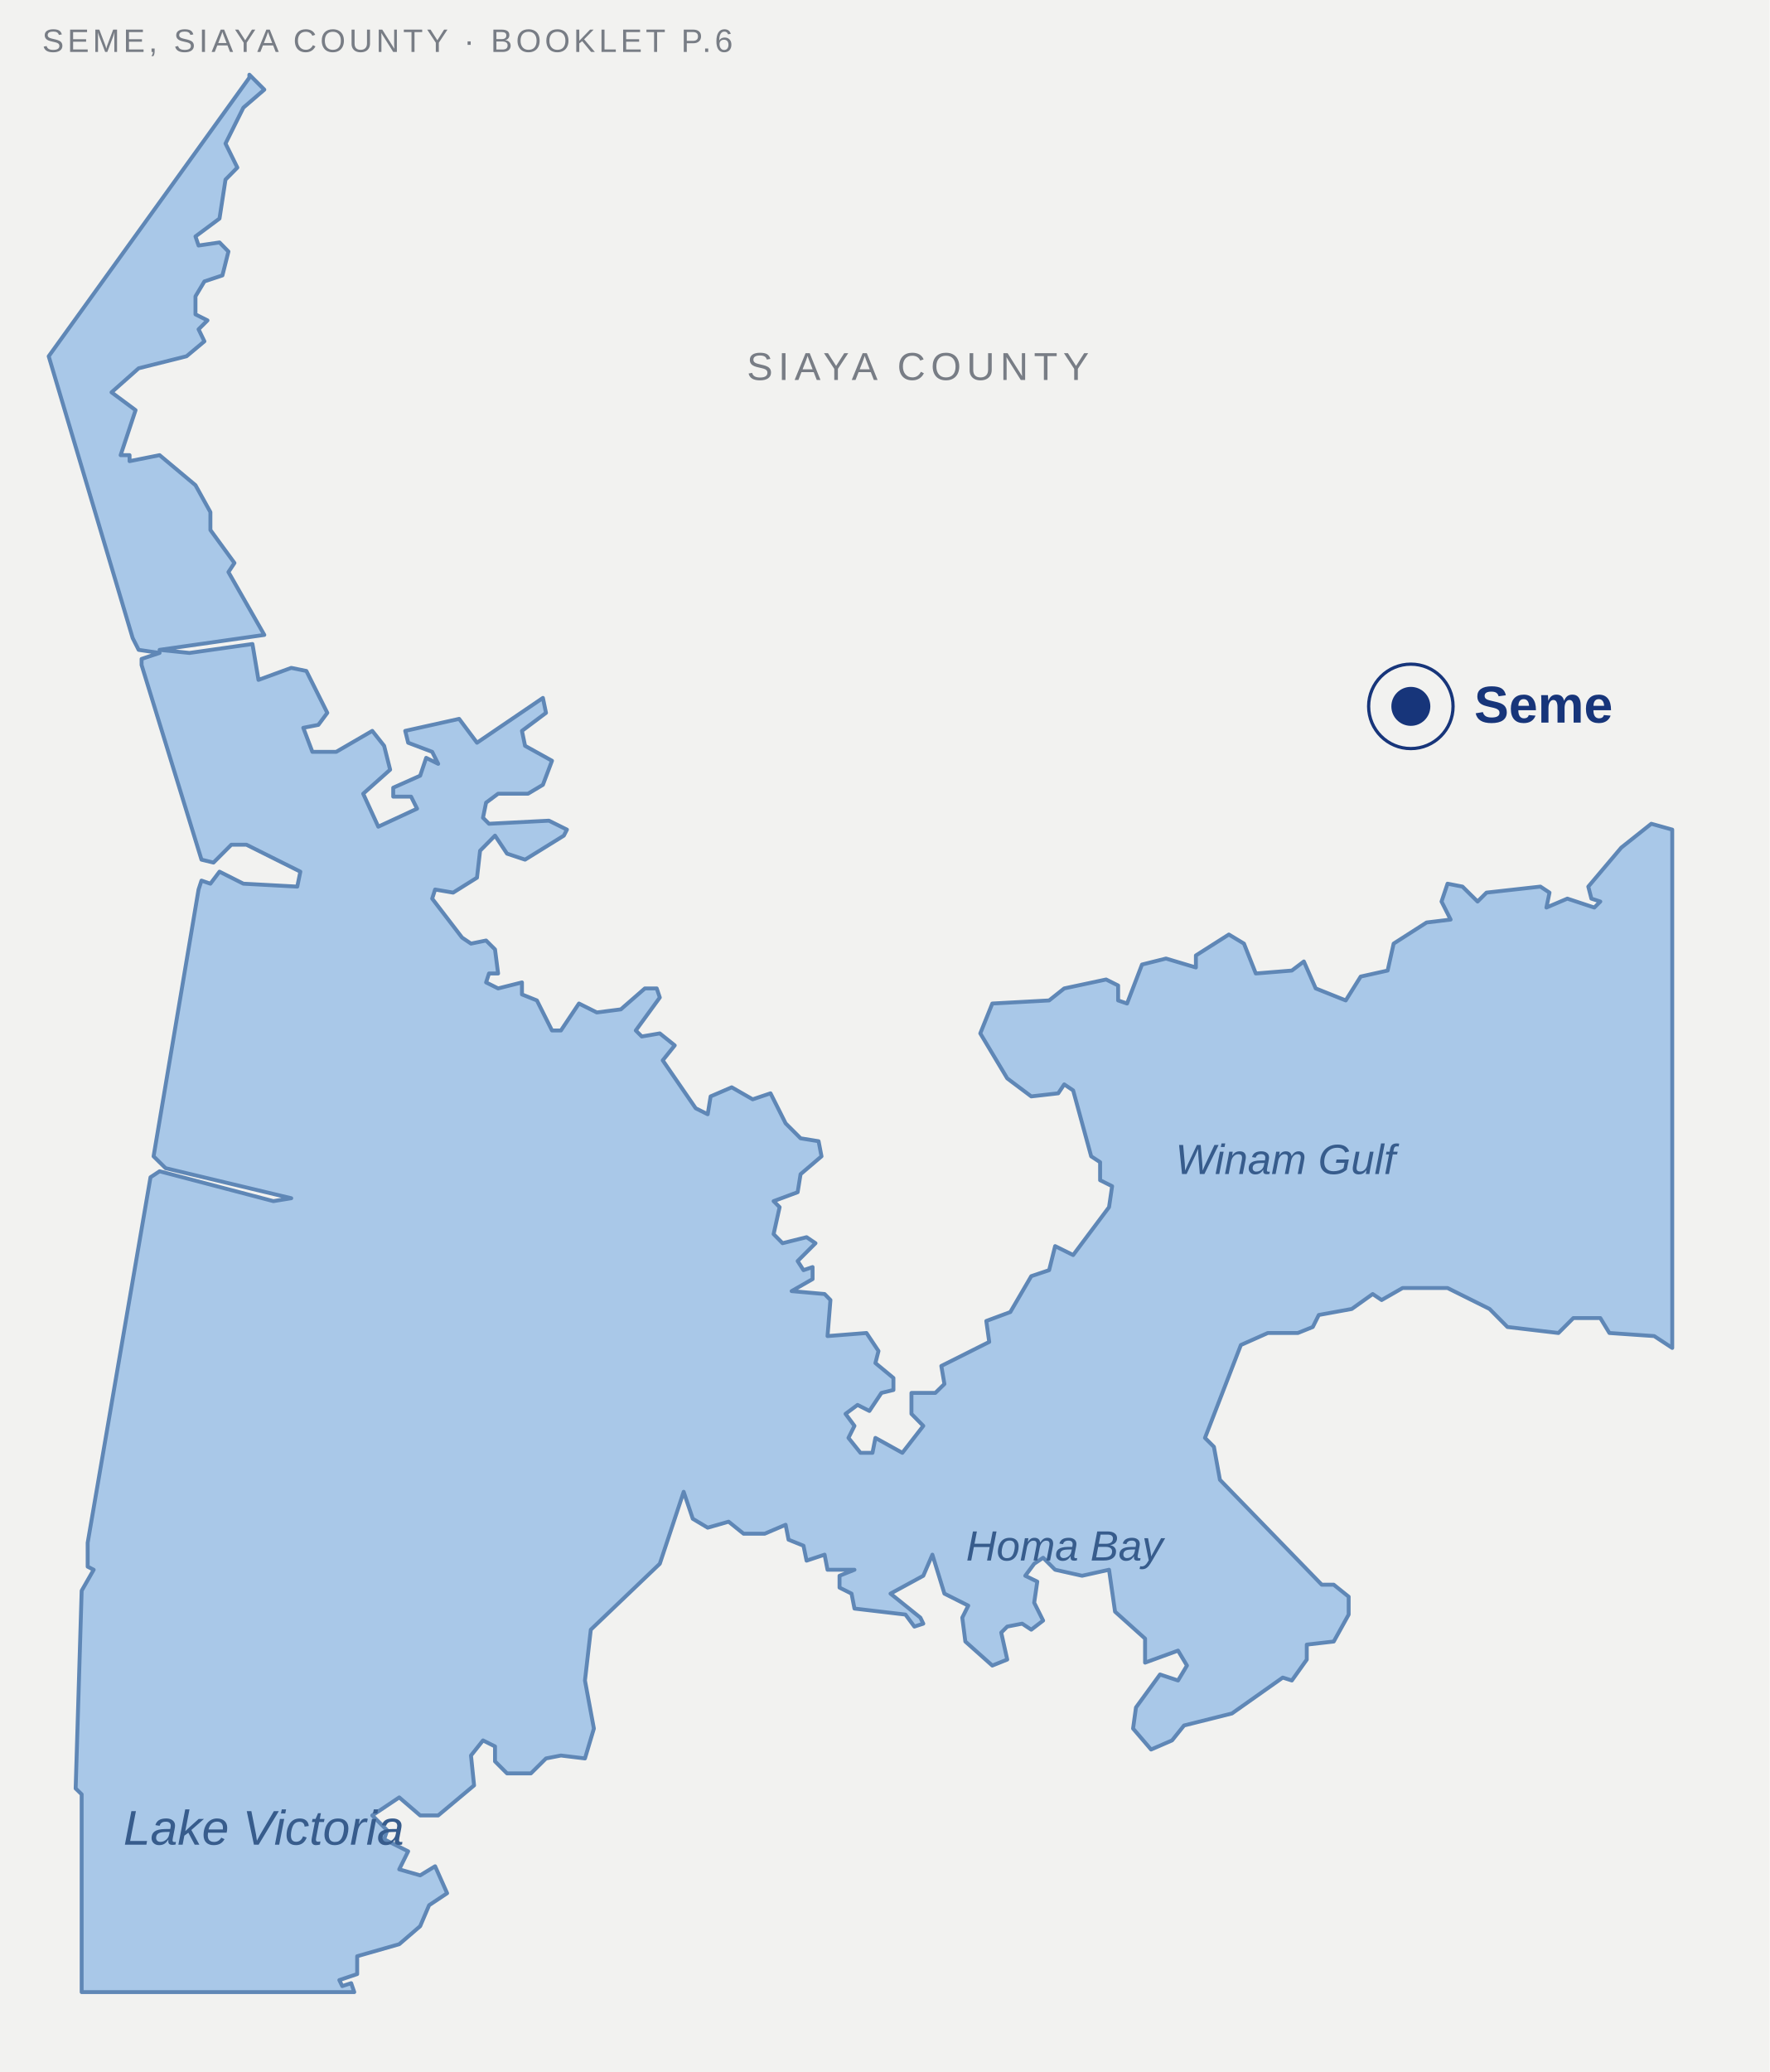
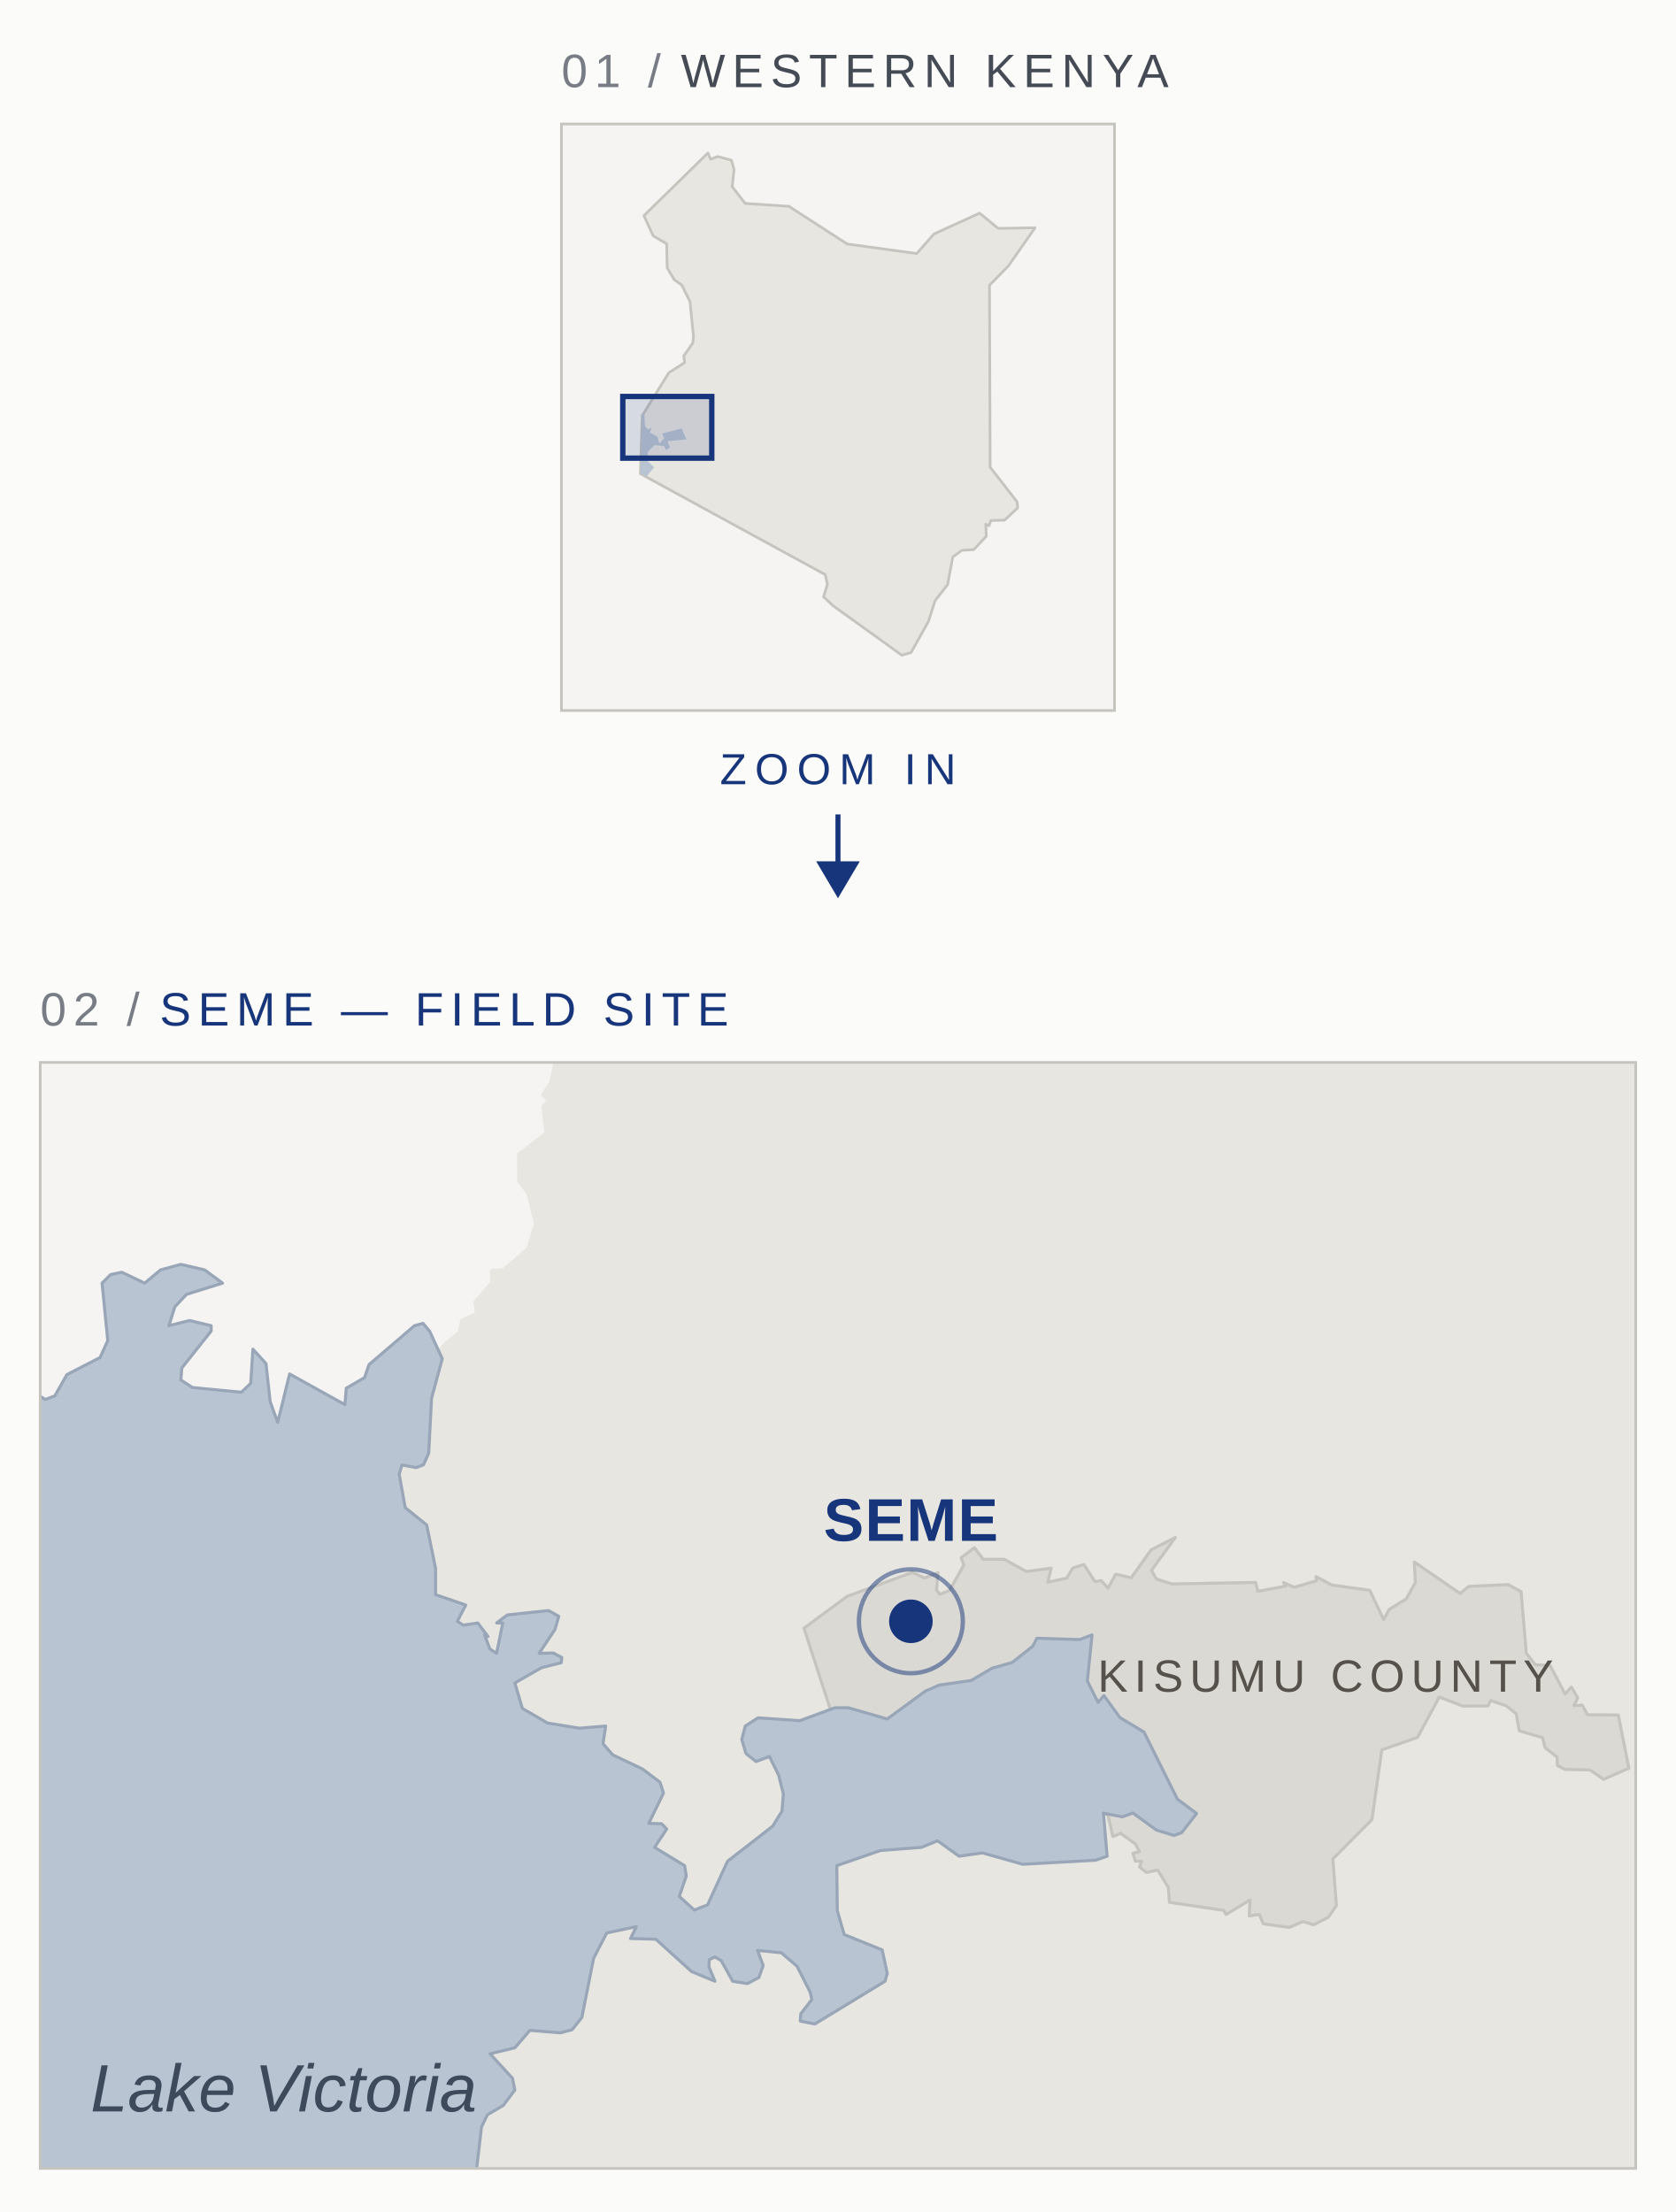
- <svg xmlns="http://www.w3.org/2000/svg" font-family="Geist, system-ui, -apple-system, Segoe UI, Helvetica Neue, Arial, sans-serif" viewBox="-30 -46 1090 1276" width="1000" role="img" aria-label="Locator map. Blue is Lake Victoria and its Winam Gulf; the warm tone is land. Seme sits on the north east shore of the gulf, in Siaya County, western Kenya.">
-   <rect x="-30" y="-46" width="1090" height="1276" fill="#f2f2f0" />
-   <path d="M123.6,0.0L132.8,9.2L119.9,20.3L108.9,42.4L116.2,57.2L108.9,64.6L105.2,88.6L90.4,99.6L92.3,105.2L105.2,103.3L110.7,108.9L107.0,123.6L95.9,127.3L90.4,136.5L90.4,147.6L97.8,151.3L92.3,156.8L95.9,164.2L84.9,173.4L55.4,180.8L38.7,195.6L53.5,206.6L44.3,234.3L49.8,234.3L49.8,238.0L68.3,234.3L90.4,252.8L99.6,269.4L99.6,280.4L114.4,300.7L110.7,306.3L132.8,345.0L68.3,354.2L86.7,356.1L125.5,350.6L129.2,372.7L149.4,365.3L158.7,367.2L171.6,393.0L166.1,400.4L156.8,402.2L162.4,417.0L177.1,417.0L199.3,404.1L206.6,413.3L210.3,428.0L193.7,442.8L203.0,463.1L226.9,452.0L223.2,444.6L212.2,444.6L212.2,439.1L228.8,431.7L232.5,420.7L239.9,424.4L236.2,417.0L221.4,411.4L219.6,404.1L252.8,396.7L263.8,411.4L304.4,383.8L306.3,393.0L291.5,404.1L293.4,413.3L310.0,422.5L304.4,437.3L295.2,442.8L276.8,442.8L269.4,448.3L267.5,457.6L271.2,461.3L308.1,459.4L319.2,464.9L317.3,468.6L293.4,483.4L282.3,479.7L274.9,468.6L265.7,477.9L263.8,494.5L249.1,503.7L238.0,501.8L236.2,507.4L254.6,531.4L260.1,535.1L269.4,533.2L274.9,538.7L276.8,553.5L271.2,553.5L269.4,559.0L276.8,562.7L291.5,559.0L291.5,566.4L300.7,570.1L310.0,588.6L315.5,588.6L326.6,572.0L337.6,577.5L352.4,575.6L367.2,562.7L374.5,562.7L376.4,568.3L361.6,588.6L365.3,592.3L376.4,590.4L385.6,597.8L378.2,607.0L398.5,636.5L405.9,640.2L407.7,629.2L420.7,623.6L433.6,631.0L444.6,627.3L453.9,645.8L463.1,655.0L474.2,656.8L476.0,666.1L463.1,677.1L461.3,688.2L446.5,693.7L450.2,697.4L446.5,714.0L452.0,719.6L466.8,715.9L472.3,719.6L461.3,730.6L464.9,736.2L470.5,734.3L470.5,741.7L457.6,749.1L477.9,750.9L481.5,754.6L479.7,776.8L503.7,774.9L511.1,786.0L509.2,793.4L520.3,802.6L520.3,810.0L512.9,811.8L505.5,822.9L498.2,819.2L490.8,824.7L496.3,832.1L492.6,839.5L500.0,848.7L507.4,848.7L509.2,839.5L525.8,848.7L538.7,832.1L531.4,824.7L531.4,811.8L546.1,811.8L551.7,806.3L549.8,795.2L579.3,780.4L577.5,767.5L592.3,762.0L605.2,739.9L616.2,736.2L619.9,721.4L631.0,726.9L653.1,697.4L655.0,684.5L647.6,680.8L647.6,669.7L642.1,666.1L631.0,625.5L625.5,621.8L621.8,627.3L605.2,629.2L590.4,618.1L573.8,590.4L581.2,572.0L616.2,570.1L625.5,562.7L651.3,557.2L658.7,560.9L658.7,570.1L664.2,572.0L673.4,548.0L688.2,544.3L706.6,549.8L706.6,542.4L726.9,529.5L736.2,535.1L743.5,553.5L765.7,551.7L773.1,546.1L780.4,562.7L798.9,570.1L808.1,555.4L824.7,551.7L828.4,535.1L848.7,522.1L863.5,520.3L857.9,509.2L861.6,498.2L870.8,500.0L880.1,509.2L885.6,503.7L918.8,500.0L924.4,503.7L922.5,512.9L935.4,507.4L952.0,512.9L955.7,509.2L950.2,507.4L948.3,500.0L968.6,476.0L987.1,461.3L1000.0,464.9L1000.0,784.1L988.9,776.8L961.3,774.9L955.7,765.7L939.1,765.7L929.9,774.9L898.5,771.2L887.5,760.1L861.6,747.2L833.9,747.2L821.0,754.6L815.5,750.9L802.6,760.1L782.3,763.8L778.6,771.2L769.4,774.9L750.9,774.9L734.3,782.3L712.2,839.5L717.7,845.0L721.4,865.3L784.1,929.9L791.5,929.9L800.7,937.3L800.7,948.3L791.5,964.9L774.9,966.8L774.9,976.0L765.7,988.9L760.1,987.1L728.8,1009.2L699.3,1016.6L691.9,1025.8L679.0,1031.4L667.9,1018.5L669.7,1005.5L684.5,985.2L695.6,988.9L701.1,979.7L695.6,970.5L675.3,977.9L675.3,963.1L656.8,946.5L653.1,920.7L636.5,924.4L619.9,920.7L612.5,913.3L607.0,917.0L601.5,924.4L608.9,928.0L607.0,941.0L612.5,952.0L605.2,957.6L599.6,953.9L590.4,955.7L586.7,959.4L590.4,976.0L581.2,979.7L564.6,964.9L562.7,950.2L566.4,942.8L551.7,935.4L544.3,911.4L538.7,924.4L518.5,935.4L536.9,950.2L538.7,953.9L533.2,955.7L527.7,948.3L496.3,944.6L494.5,935.4L487.1,931.7L487.1,924.4L496.3,920.7L479.7,920.7L477.9,911.4L466.8,915.1L464.9,905.9L455.7,902.2L453.9,893.0L441.0,898.5L428.0,898.5L418.8,891.1L405.9,894.8L396.7,889.3L391.1,872.7L376.4,917.0L333.9,957.6L330.3,988.9L335.8,1018.5L330.3,1036.9L315.5,1035.1L306.3,1036.9L297.0,1046.1L282.3,1046.1L274.9,1038.7L274.9,1029.5L267.5,1025.8L260.1,1035.1L262.0,1053.5L239.9,1072.0L228.8,1072.0L215.9,1060.9L199.3,1072.0L208.5,1081.2L206.6,1086.7L221.4,1094.1L215.9,1105.2L228.8,1108.9L238.0,1103.3L245.4,1119.9L234.3,1127.3L228.8,1140.2L215.9,1151.3L190.0,1158.7L190.0,1169.7L179.0,1173.4L180.8,1177.1L186.3,1175.3L188.2,1180.8L20.3,1180.8L20.3,1059.0L16.6,1055.4L20.3,933.6L27.7,920.7L24.0,918.8L24.0,904.1L62.7,679.0L68.3,675.3L138.4,693.7L149.4,691.9L72.0,673.4L64.6,666.1L92.3,501.8L94.1,496.3L99.6,498.2L105.2,490.8L119.9,498.2L153.1,500.0L155.0,490.8L121.8,474.2L112.5,474.2L101.5,485.2L94.1,483.4L57.2,363.5L57.2,359.8L68.3,356.1L55.4,354.2L51.7,346.9L0.0,173.4L123.6,1.8Z" fill="#a9c8e8" stroke="#5f87b6" stroke-width="2.4" stroke-linejoin="round" />
-   <text x="-4" y="-14" class="m" font-size="20" letter-spacing="0.11em" fill="#787d85">SEME, SIAYA COUNTY · BOOKLET P.6</text>
-   <text x="430" y="188" class="s" font-size="24" letter-spacing="0.14em" fill="#787d85">SIAYA COUNTY</text>
-   <circle cx="839" cy="389" r="26" fill="none" stroke="#17357a" stroke-width="2" />
-   <circle cx="839" cy="389" r="12" fill="#17357a" />
-   <text x="878" y="399" class="s" font-size="32" font-weight="600" fill="#17357a">Seme</text>
-   <text x="694" y="677" class="s" font-size="26" font-style="italic" fill="#375c8c">Winam Gulf</text>
-   <text x="565" y="915" class="s" font-size="26" font-style="italic" fill="#375c8c">Homa Bay</text>
-   <text x="46" y="1090" class="s" font-size="30" font-style="italic" fill="#375c8c">Lake Victoria</text>
+ <svg xmlns="http://www.w3.org/2000/svg" font-family="Geist, system-ui, -apple-system, Segoe UI, Helvetica Neue, Arial, sans-serif" viewBox="0 0 1000 1320" width="1000" role="img" aria-label="Locator in two stacked panels. Panel 01, western Kenya: the outline of the whole country with a deep blue box over its far west. An arrow labelled zoom in points down to panel 02, Seme field site: a local map in which Lake Victoria is darker grey water, Kisumu County is the pale grey region on its north east shore, and Seme is marked in deep blue at that county's western tip.">
+   <rect width="1000" height="1320" fill="#fbfbfa" />
+   <defs>
+     <clipPath id="loc-frame">
+       <rect x="24" y="634" width="952" height="660" />
+     </clipPath>
+     <clipPath id="loc-kenya">
+       <path d="M382.1,282.7L383.2,248.0L399.1,222.4L408.5,216.4L408.0,212.4L413.4,204.7L413.8,200.9L411.7,180.0L406.8,170.1L402.3,166.9L398.1,159.9L397.8,145.5L389.8,140.8L384.2,128.7L422.4,91.3L424.0,95.0L428.3,93.4L436.4,95.6L438.0,101.1L436.9,111.4L444.6,121.4L470.7,123.1L505.5,145.6L547.0,151.3L557.3,139.6L584.5,127.2L595.6,136.3L617.6,135.9L601.6,158.8L590.4,170.2L590.8,278.8L606.9,299.5L607.2,303.1L599.4,310.4L591.3,310.6L590.1,313.7L588.2,312.8L588.5,320.0L581.0,328.0L573.9,328.4L568.5,332.4L565.4,348.9L557.9,358.5L554.0,370.8L543.6,389.4L538.1,391.0L497.0,361.4L491.4,356.2L493.7,348.8L492.4,342.9L382.1,282.7Z" />
+     </clipPath>
+   </defs>
+   <text x="335" y="52" class="m" font-size="28" letter-spacing="0.15em" fill="#787d85">01 / <tspan fill="#454b54">WESTERN KENYA</tspan>
+   </text>
+   <rect x="335" y="74" width="330" height="350" fill="#f5f4f2" stroke="#c6c4bf" stroke-width="1.6" />
+   <path d="M382.1,282.7L383.2,248.0L399.1,222.4L408.5,216.4L408.0,212.4L413.4,204.7L413.8,200.9L411.7,180.0L406.8,170.1L402.3,166.9L398.1,159.9L397.8,145.5L389.8,140.8L384.2,128.7L422.4,91.3L424.0,95.0L428.3,93.4L436.4,95.6L438.0,101.1L436.9,111.4L444.6,121.4L470.7,123.1L505.5,145.6L547.0,151.3L557.3,139.6L584.5,127.2L595.6,136.3L617.6,135.9L601.6,158.8L590.4,170.2L590.8,278.8L606.9,299.5L607.2,303.1L599.4,310.4L591.3,310.6L590.1,313.7L588.2,312.8L588.5,320.0L581.0,328.0L573.9,328.4L568.5,332.4L565.4,348.9L557.9,358.5L554.0,370.8L543.6,389.4L538.1,391.0L497.0,361.4L491.4,356.2L493.7,348.8L492.4,342.9L382.1,282.7Z" fill="#e8e6e0" stroke="#c6c4bf" stroke-width="1.6" stroke-linejoin="round" />
+   <path d="M382.4,298.3L374.7,296.5L375.5,298.4L373.5,299.3L376.3,302.1L371.4,302.5L374.3,305.4L366.2,306.3L363.8,309.8L369.0,308.6L371.7,312.9L363.7,312.1L361.5,315.5L373.3,317.5L377.5,314.6L380.2,318.6L367.4,325.8L368.0,328.4L361.5,327.2L357.8,323.5L351.7,326.1L351.9,332.8L356.1,338.1L352.4,335.6L348.2,341.9L349.4,338.9L347.2,337.7L350.9,336.4L351.7,333.6L349.4,330.8L350.6,327.2L345.8,327.3L345.4,323.3L340.7,328.2L342.2,324.9L336.9,324.8L336.6,321.8L332.4,319.5L330.6,323.5L327.9,323.4L330.5,328.3L326.8,325.9L324.0,329.6L326.4,334.5L322.9,330.8L319.5,336.1L319.2,331.3L321.7,329.8L318.7,330.3L317.6,328.0L319.9,325.7L318.7,321.7L315.1,322.6L317.3,312.2L314.5,312.2L322.2,283.3L320.7,282.1L319.1,284.0L319.1,278.6L317.0,276.7L321.4,267.0L327.0,262.7L323.5,257.1L328.0,256.1L326.4,254.4L331.5,255.1L332.1,252.0L334.5,253.6L333.5,251.6L337.1,253.8L336.7,250.6L339.1,249.6L338.8,252.1L342.4,251.8L345.0,244.6L345.4,248.1L347.8,248.0L345.6,250.4L352.3,247.4L352.5,250.9L355.0,250.1L358.1,247.6L357.5,245.4L359.1,246.7L363.4,242.1L360.9,240.5L366.2,238.5L364.8,242.8L369.3,242.8L370.0,245.2L367.2,244.4L369.7,247.6L372.1,247.7L374.4,243.6L377.5,243.7L376.3,247.2L378.7,246.2L379.6,248.6L384.4,245.3L384.8,254.3L386.8,256.3L388.9,255.0L387.7,258.1L392.3,260.6L393.4,264.8L396.3,261.5L395.1,258.7L406.7,255.7L409.6,262.2L398.2,263.3L399.8,266.9L397.4,268.6L396.3,266.2L390.5,265.6L386.6,269.6L386.0,274.7L390.3,278.8L381.2,290.1L384.5,293.5L378.8,292.4L382.4,298.3Z" fill="#b9c4d2" clip-path="url(#loc-kenya)" />
+   <rect x="371.6" y="236.6" width="53.1" height="36.8" fill="#17357a" fill-opacity="0.14" stroke="#17357a" stroke-width="3.2" />
+   <text x="500" y="468" text-anchor="middle" class="m" font-size="26" letter-spacing="0.19em" fill="#17357a">ZOOM IN</text>
+   <path d="M500,486L500,520" stroke="#17357a" stroke-width="3" />
+   <path d="M487,514L500,536L513,514Z" fill="#17357a" />
+   <text x="24" y="612" class="m" font-size="28" letter-spacing="0.15em" fill="#787d85">02 / <tspan fill="#17357a">SEME — FIELD SITE</tspan>
+   </text>
+   <g clip-path="url(#loc-frame)">
+     <rect x="24" y="634" width="952" height="660" fill="#f5f4f2" />
+     <path d="M461.0,623.4L456.8,633.1L478.0,661.5L476.1,665.4L466.1,668.2L469.4,682.7L482.1,678.6L494.4,685.2L517.3,674.0L525.3,688.0L543.5,696.0L546.5,686.3L553.6,681.7L559.6,688.1L568.7,690.1L569.4,702.5L574.0,708.3L575.1,694.8L582.0,692.0L587.8,696.0L588.7,689.0L593.7,685.4L595.9,690.6L601.9,692.0L614.5,687.2L620.6,680.9L619.1,674.9L626.1,673.8L633.0,662.2L637.2,663.8L646.3,660.1L652.4,649.1L663.7,641.0L666.1,632.5L681.1,623.4Z M986.6,623.4L727.2,623.4L711.7,641.5L814.4,633.2L843.1,645.1L846.6,636.9L864.7,647.4L878.3,641.3L875.4,663.5L864.5,680.7L883.7,708.5L909.0,756.9L951.2,818.4L970.7,827.7L968.5,854.5L986.6,862.7Z M681.1,623.4L666.1,632.5L663.7,641.0L652.4,649.1L646.3,660.1L637.2,663.8L633.0,662.2L626.1,673.8L619.1,674.9L620.6,680.9L614.5,687.2L601.9,692.0L595.9,690.6L593.7,685.4L588.7,689.0L587.8,696.0L582.0,692.0L575.1,694.8L574.0,708.3L569.4,702.5L567.4,689.0L559.6,688.1L553.6,681.7L546.5,686.3L543.5,696.0L525.3,688.0L517.3,674.0L494.4,685.2L484.8,679.4L476.2,678.8L464.2,687.5L453.6,688.1L453.0,699.0L443.6,705.1L452.9,715.2L462.3,715.8L485.9,732.1L474.7,738.3L472.2,748.2L466.2,751.6L464.7,761.8L458.0,768.0L471.9,779.2L468.0,784.5L474.3,791.8L472.5,806.4L465.0,808.9L469.2,820.6L465.7,834.6L497.3,814.5L500.7,820.8L492.7,823.2L487.3,831.3L495.6,841.3L486.9,849.6L492.9,852.9L509.0,846.8L516.9,850.0L516.8,857.0L503.6,861.0L504.8,865.1L515.9,869.2L512.6,870.5L512.5,875.9L522.8,876.1L528.2,868.9L524.1,865.7L526.6,862.7L530.9,867.6L533.8,861.1L539.5,864.4L548.5,856.9L555.8,862.9L550.3,870.3L558.6,873.6L555.6,877.6L558.4,880.5L572.4,875.0L572.1,869.1L590.0,863.1L619.7,861.5L623.0,865.9L629.9,859.0L634.5,860.8L634.5,856.3L652.5,851.3L652.3,855.1L657.3,858.2L677.4,845.8L693.3,844.6L690.9,832.8L709.4,833.3L716.7,824.9L729.3,825.7L733.9,820.8L739.6,826.7L751.3,824.8L752.7,820.5L759.9,820.7L767.2,802.7L778.8,803.0L761.3,763.3L756.7,741.3L762.9,742.8L766.6,736.2L767.6,710.7L750.3,679.0L741.4,669.5L741.3,664.4L711.7,641.5L727.2,623.4Z M333.6,623.4L328.7,646.0L323.9,653.4L327.2,656.7L324.0,660.5L325.9,676.1L309.5,688.8L309.6,705.0L315.0,711.9L319.6,730.1L315.1,745.1L300.5,757.7L293.2,758.4L293.8,765.0L283.5,777.0L284.4,783.8L275.7,787.9L273.9,795.2L264.7,802.8L216.5,871.2L215.4,877.1L235.8,943.9L272.3,944.4L284.3,930.2L301.0,874.7L300.0,866.9L310.3,864.5L314.9,858.3L317.6,858.4L316.6,863.8L322.4,853.4L321.3,837.0L317.8,831.3L323.4,813.8L323.4,802.2L335.3,793.6L346.0,771.2L355.0,774.3L370.1,792.6L371.8,777.7L387.5,777.0L394.2,764.4L401.4,763.5L413.8,767.6L438.4,765.5L450.6,768.4L453.4,772.7L464.7,761.8L466.2,751.6L472.2,748.2L474.7,738.3L485.9,732.1L462.3,715.8L452.9,715.2L443.6,705.1L453.0,699.0L453.6,688.1L468.6,685.4L466.1,668.2L478.1,663.3L468.3,645.2L456.8,633.1L461.0,623.4Z M711.7,641.5L741.3,664.4L741.4,669.5L750.3,679.0L767.6,710.7L766.6,736.2L762.9,742.8L756.7,741.3L761.3,763.3L778.8,803.0L767.2,802.7L759.9,820.7L752.7,820.5L745.9,848.1L729.6,854.3L716.4,866.3L716.5,885.9L704.9,911.0L690.6,910.7L665.2,932.0L662.6,925.2L653.3,927.8L659.0,947.6L665.7,939.4L675.0,941.5L686.9,924.8L701.3,917.5L687.1,937.0L689.9,942.2L699.2,945.2L749.2,944.3L750.5,949.6L767.2,946.5L765.9,944.4L772.2,947.2L785.5,943.3L785.3,940.8L794.5,945.8L817.3,949.0L825.6,966.5L828.9,960.4L839.2,954.0L844.5,944.3L843.9,932.1L871.2,950.9L876.3,946.7L893.4,944.1L907.6,949.8L910.7,986.5L939.0,982.7L953.8,976.0L971.2,988.1L986.6,988.5L986.6,862.7L968.5,854.5L970.7,827.7L951.2,818.4L909.0,756.9L883.7,708.5L864.5,680.7L875.4,663.5L878.3,641.3L864.7,647.4L846.6,636.9L843.1,645.1L814.4,633.2L711.7,641.5Z M458.0,768.0L453.4,772.7L450.6,768.4L438.4,765.5L413.8,767.6L401.4,763.5L394.2,764.4L387.5,777.0L371.8,777.7L370.1,792.6L355.0,774.3L346.0,771.2L335.3,793.6L323.4,802.2L323.4,813.8L317.8,831.3L321.3,837.0L322.4,853.4L316.6,863.8L317.6,858.4L314.9,858.3L310.3,864.5L300.0,866.9L301.0,874.7L284.3,930.2L272.3,944.4L235.8,943.9L252.6,998.6L234.3,1108.5L388.8,1108.6L411.2,1148.6L417.5,1154.1L424.7,1155.1L433.4,1151.1L485.4,1106.6L517.7,1088.4L479.7,971.6L505.5,952.6L518.9,946.0L541.9,941.2L549.4,932.5L546.2,927.3L553.5,920.5L555.1,907.1L558.3,905.4L555.5,883.3L558.6,873.6L550.3,870.3L555.8,862.9L548.5,856.9L539.5,864.4L533.8,861.1L530.9,867.6L526.6,862.7L524.1,865.7L528.2,868.9L522.8,876.1L512.5,875.9L512.6,870.5L515.9,869.2L504.8,865.1L503.6,861.0L516.8,857.0L516.9,850.0L509.0,846.8L492.9,852.9L486.9,849.6L495.6,841.3L487.3,831.3L492.7,823.2L500.7,820.8L497.3,814.5L465.7,834.6L469.2,820.6L465.0,808.9L472.5,806.4L474.3,791.8L468.0,784.5L471.9,779.2L458.0,768.0Z M558.4,880.5L555.5,883.3L558.3,905.4L555.1,907.1L553.5,920.5L546.2,927.3L549.4,932.5L544.5,938.3L551.6,941.7L559.7,938.5L560.8,951.4L570.1,946.7L575.1,934.0L573.5,929.5L581.4,923.6L586.7,930.5L599.2,930.5L612.5,937.8L627.2,935.8L625.2,944.2L636.5,941.7L640.1,935.7L646.8,933.6L653.3,943.8L657.1,943.2L652.9,931.4L654.7,926.3L662.6,925.2L665.2,932.0L690.6,910.7L704.9,911.0L716.5,885.9L716.4,866.3L729.6,854.3L745.9,848.1L751.3,824.8L739.6,826.7L733.9,820.8L729.3,825.7L716.7,824.9L709.4,833.3L690.9,832.8L693.3,844.6L677.4,845.8L657.3,858.2L652.3,855.1L652.5,851.3L634.5,856.3L634.5,860.8L629.9,859.0L623.0,865.9L619.7,861.5L590.0,863.1L572.1,869.1L572.4,875.0L558.4,880.5Z M986.6,988.5L971.2,988.1L953.8,976.0L939.0,982.7L910.7,986.5L916.0,993.4L924.9,993.9L933.9,1010.9L937.6,1006.7L941.4,1013.2L939.1,1017.9L944.0,1017.5L947.3,1023.3L965.6,1023.4L971.9,1055.2L956.8,1061.8L948.7,1056.2L929.3,1053.6L929.0,1048.5L921.9,1042.9L920.4,1036.9L906.5,1032.9L904.7,1022.7L898.7,1017.9L889.4,1014.8L887.9,1018.0L872.8,1018.1L858.8,1012.7L845.8,1036.8L824.5,1044.2L818.6,1085.9L797.3,1105.8L794.8,1119.6L801.3,1148.3L807.9,1152.0L814.6,1166.5L808.3,1193.1L813.3,1194.4L829.6,1189.2L835.2,1180.1L842.0,1180.5L843.3,1177.0L853.8,1173.1L862.2,1176.4L865.7,1171.6L870.1,1176.7L882.3,1178.4L888.3,1186.8L906.2,1183.7L907.3,1179.1L901.2,1176.6L913.6,1153.5L928.0,1154.6L936.5,1151.2L950.3,1155.1L960.4,1150.8L966.2,1144.1L986.6,1143.5Z M657.1,943.2L653.3,943.8L646.8,933.6L640.1,935.7L636.5,941.7L625.2,944.2L627.2,935.8L612.5,937.8L599.2,930.5L586.7,930.5L581.4,923.6L573.5,929.5L575.1,934.0L566.5,949.1L560.8,951.4L558.8,948.8L559.7,938.5L551.6,941.7L544.5,938.3L505.5,952.6L479.7,971.6L517.7,1088.4L543.6,1073.8L635.6,1066.6L661.1,1083.2L664.0,1096.0L668.6,1094.0L677.5,1100.4L679.9,1105.0L676.0,1105.9L677.4,1110.6L681.2,1110.7L679.9,1114.1L684.1,1117.4L690.7,1115.9L697.1,1126.3L697.8,1135.2L730.2,1140.0L731.5,1142.5L745.9,1133.8L745.4,1143.3L751.4,1142.4L753.7,1148.0L769.2,1150.2L777.4,1146.7L783.9,1148.6L792.6,1144.1L797.4,1137.2L795.3,1109.3L818.6,1085.9L824.5,1044.2L845.8,1036.8L858.8,1012.7L872.8,1018.1L887.9,1018.0L889.4,1014.8L898.7,1017.9L904.7,1022.7L906.5,1032.9L920.4,1036.9L921.9,1042.9L929.0,1048.5L929.3,1053.6L933.9,1055.9L948.7,1056.2L956.8,1061.8L971.9,1055.2L965.6,1023.4L947.3,1023.3L944.0,1017.5L939.1,1017.9L941.4,1013.2L937.6,1006.7L933.9,1010.9L924.9,993.9L916.0,993.4L910.7,986.5L907.6,949.8L899.9,945.6L876.3,946.7L871.2,950.9L843.9,932.1L844.5,944.3L839.2,954.0L828.9,960.4L825.6,966.5L817.3,949.0L794.5,945.8L785.3,940.8L785.5,943.3L772.2,947.2L765.9,944.4L767.2,946.5L750.5,949.6L749.2,944.3L699.2,945.2L689.9,942.2L687.1,937.0L701.3,917.5L686.9,924.8L675.0,941.5L665.7,939.4L661.1,947.8L657.1,943.2Z M234.3,1108.5L224.0,1170.7L219.7,1227.3L222.3,1304.6L547.4,1304.6L556.4,1284.4L573.2,1280.3L572.8,1275.7L587.7,1275.9L599.3,1281.9L602.9,1265.2L612.2,1249.7L624.7,1247.6L634.5,1234.0L659.4,1225.1L686.2,1208.8L711.1,1200.3L727.7,1188.8L758.5,1176.3L774.4,1163.8L791.3,1156.4L802.2,1144.4L796.3,1137.1L792.6,1144.1L783.9,1148.6L777.4,1146.7L764.1,1150.0L753.7,1148.0L751.4,1142.4L745.4,1143.3L745.9,1133.8L731.5,1142.5L730.2,1140.0L697.8,1135.2L697.1,1126.3L690.7,1115.9L684.1,1117.4L679.9,1114.1L681.2,1110.7L677.4,1110.6L676.0,1105.9L679.9,1105.0L677.5,1100.4L668.6,1094.0L664.0,1096.0L661.1,1083.2L635.6,1066.6L543.6,1073.8L485.4,1106.6L433.4,1151.1L424.7,1155.1L417.5,1154.1L411.2,1148.6L388.8,1108.6L234.3,1108.5Z M986.6,1304.6L985.7,1143.2L966.2,1144.1L960.4,1150.8L950.3,1155.1L936.5,1151.2L928.0,1154.6L913.6,1153.5L901.2,1176.6L907.3,1179.1L906.2,1183.7L888.3,1186.8L882.3,1178.4L870.1,1176.7L865.7,1171.6L862.2,1176.4L853.8,1173.1L843.3,1177.0L842.0,1180.5L835.2,1180.1L829.6,1189.2L818.6,1192.6L820.5,1198.5L816.1,1206.3L818.6,1212.6L815.8,1232.0L823.5,1248.8L820.8,1257.5L824.1,1263.6L819.8,1277.2L828.7,1296.2L816.9,1301.6L816.5,1304.6Z M801.3,1148.3L758.5,1176.3L717.9,1195.3L728.9,1207.2L729.4,1216.1L723.4,1233.9L732.7,1247.8L730.9,1255.5L727.5,1258.1L724.4,1253.6L722.4,1258.0L712.2,1245.3L703.6,1249.5L693.5,1264.2L690.2,1274.8L691.6,1284.3L684.5,1282.1L677.8,1286.4L682.2,1294.3L689.1,1292.8L696.0,1295.9L698.1,1303.0L703.7,1304.6L816.5,1304.6L816.9,1301.6L828.7,1296.2L819.8,1277.2L824.1,1263.6L820.8,1257.5L823.5,1248.8L815.8,1232.0L818.6,1212.6L816.1,1206.3L820.5,1198.5L817.0,1193.0L808.3,1193.1L814.6,1166.5L807.9,1152.0L801.3,1148.3Z M599.3,1281.9L601.8,1304.6L703.7,1304.6L698.1,1303.0L696.0,1295.9L689.1,1292.8L682.2,1294.3L677.8,1286.4L684.5,1282.1L691.6,1284.3L690.2,1274.8L693.5,1264.2L709.4,1245.1L722.4,1258.0L724.4,1253.6L727.5,1258.1L730.9,1255.5L732.7,1247.8L723.4,1233.9L729.4,1216.1L728.9,1207.2L717.9,1195.3L667.8,1217.9L659.4,1225.1L634.5,1234.0L624.7,1247.6L612.2,1249.7L602.9,1265.2L599.3,1281.9Z M601.8,1304.6L599.3,1281.9L581.7,1274.8L572.8,1275.7L573.2,1280.3L558.7,1282.4L547.4,1304.6Z" fill="#e8e6e0" stroke="#e8e6e0" stroke-width="2" stroke-linejoin="round" />
+     <path d="M657.1,943.2L653.3,943.8L646.8,933.6L640.1,935.7L636.5,941.7L625.2,944.2L627.2,935.8L612.5,937.8L599.2,930.5L586.7,930.5L581.4,923.6L573.5,929.5L575.1,934.0L566.5,949.1L560.8,951.4L558.8,948.8L559.7,938.5L551.6,941.7L544.5,938.3L505.5,952.6L479.7,971.6L517.7,1088.4L543.6,1073.8L635.6,1066.6L661.1,1083.2L664.0,1096.0L668.6,1094.0L677.5,1100.4L679.9,1105.0L676.0,1105.9L677.4,1110.6L681.2,1110.7L679.9,1114.1L684.1,1117.4L690.7,1115.9L697.1,1126.3L697.8,1135.2L730.2,1140.0L731.5,1142.5L745.9,1133.8L745.4,1143.3L751.4,1142.4L753.7,1148.0L769.2,1150.2L777.4,1146.7L783.9,1148.6L792.6,1144.1L797.4,1137.2L795.3,1109.3L818.6,1085.9L824.5,1044.2L845.8,1036.8L858.8,1012.7L872.8,1018.1L887.9,1018.0L889.4,1014.8L898.7,1017.9L904.7,1022.7L906.5,1032.9L920.4,1036.9L921.9,1042.9L929.0,1048.5L929.3,1053.6L933.9,1055.9L948.7,1056.2L956.8,1061.8L971.9,1055.2L965.6,1023.4L947.3,1023.3L944.0,1017.5L939.1,1017.9L941.4,1013.2L937.6,1006.7L933.9,1010.9L924.9,993.9L916.0,993.4L910.7,986.5L907.6,949.8L899.9,945.6L876.3,946.7L871.2,950.9L843.9,932.1L844.5,944.3L839.2,954.0L828.9,960.4L825.6,966.5L817.3,949.0L794.5,945.8L785.3,940.8L785.5,943.3L772.2,947.2L765.9,944.4L767.2,946.5L750.5,949.6L749.2,944.3L699.2,945.2L689.9,942.2L687.1,937.0L701.3,917.5L686.9,924.8L675.0,941.5L665.7,939.4L661.1,947.8L657.1,943.2Z" fill="#dbd9d4" stroke="#c6c4bf" stroke-width="1.8" stroke-linejoin="round" />
+     <path d="M13.4,1304.6L13.4,812.9L13.4,832.3L17.0,823.5L20.9,823.5L21.8,831.9L27.0,835.1L32.7,833.0L39.9,820.3L59.7,810.1L64.3,800.0L60.9,765.7L66.0,760.6L72.7,759.2L86.3,765.7L95.8,757.8L107.9,754.5L122.1,757.8L132.8,765.7L111.3,772.4L104.3,779.9L100.8,791.1L113.1,788.0L126.0,791.1L126.0,794.3L108.5,816.3L107.9,823.5L114.9,828.0L144.0,830.8L149.6,825.5L150.9,805.1L158.7,813.7L161.2,836.4L165.7,848.8L172.8,819.9L205.8,838.2L206.6,828.4L217.5,822.1L220.2,814.3L247.3,791.1L252.4,789.7L256.3,794.3L263.9,810.8L257.5,834.4L255.8,867.2L252.7,874.1L248.3,875.8L239.8,874.2L238.2,879.8L241.8,899.7L254.6,910.0L259.9,935.9L259.9,951.6L277.9,957.8L272.9,967.5L276.4,969.8L285.1,968.5L291.2,976.6L289.1,975.6L292.3,984.0L296.3,986.6L300.0,968.5L296.3,968.5L302.7,963.7L327.3,961.1L333.4,964.5L331.2,972.3L321.7,986.6L330.1,986.4L335.2,989.1L334.9,992.2L323.1,995.2L307.2,1004.3L311.7,1019.5L326.7,1028.2L345.7,1031.3L361.4,1030.0L359.8,1040.6L365.6,1047.2L383.3,1055.6L393.8,1063.5L395.9,1070.0L387.1,1088.1L394.8,1088.3L397.8,1091.5L390.6,1102.4L408.5,1113.3L409.5,1119.5L405.3,1131.7L414.3,1139.8L422.2,1136.7L434.1,1110.7L461.0,1089.8L466.6,1080.8L467.4,1070.5L464.6,1059.3L459.1,1048.2L451.1,1051.2L445.1,1046.4L442.6,1038.0L444.7,1030.0L452.3,1025.1L477.2,1026.8L498.2,1019.1L506.2,1019.1L529.4,1025.8L552.1,1009.2L560.3,1005.6L579.5,1002.8L591.9,995.5L603.9,992.1L616.2,982.4L618.7,977.6L644.3,978.4L651.6,975.6L648.8,1003.1L655.2,1015.9L658.7,1011.8L668.2,1024.9L682.6,1033.6L702.5,1073.6L714.0,1082.2L705.1,1093.6L700.5,1095.3L690.0,1092.1L676.0,1081.9L669.6,1084.2L658.4,1082.0L660.6,1107.7L653.6,1110.1L610.2,1112.5L586.2,1105.7L572.3,1107.7L559.4,1098.5L549.8,1102.4L525.3,1104.3L499.3,1113.3L499.6,1140.1L503.7,1154.4L526.4,1163.6L529.4,1177.6L528.1,1182.3L486.2,1207.8L477.5,1206.1L477.8,1201.7L484.4,1193.2L483.4,1188.8L475.6,1173.4L466.2,1165.3L452.0,1163.9L455.4,1172.9L452.8,1180.1L445.9,1183.7L437.2,1182.3L430.3,1170.0L426.6,1167.8L423.2,1169.4L423.0,1173.7L426.6,1182.3L412.6,1176.5L391.3,1157.2L376.2,1156.8L379.7,1149.7L362.0,1153.5L354.2,1168.6L347.2,1203.9L341.4,1211.2L334.4,1213.1L316.2,1211.6L307.2,1222.0L292.4,1225.6L305.8,1240.2L307.2,1247.2L300.3,1256.4L290.8,1262.0L287.3,1269.3L283.2,1304.6Z" fill="#b9c4d2" stroke="#98a6b8" stroke-width="1.8" stroke-linejoin="round" />
+   </g>
+   <rect x="24" y="634" width="952" height="660" fill="none" stroke="#c6c4bf" stroke-width="1.6" />
+   <text x="54" y="1260" class="s" font-size="40" font-style="italic" fill="#3d4a5c">Lake Victoria</text>
+   <text x="790.9" y="1009.5" text-anchor="middle" class="m" font-size="27" letter-spacing="0.14em" fill="#56524b">KISUMU COUNTY</text>
+   <text x="543.5" y="919.5" text-anchor="middle" class="s" font-size="36" font-weight="600" letter-spacing="0.02em" fill="#17357a">SEME</text>
+   <circle cx="543.5" cy="967.5" r="31" fill="none" stroke="#17357a" stroke-width="2.6" opacity="0.5" />
+   <circle cx="543.5" cy="967.5" r="13" fill="#17357a" />
</svg>
